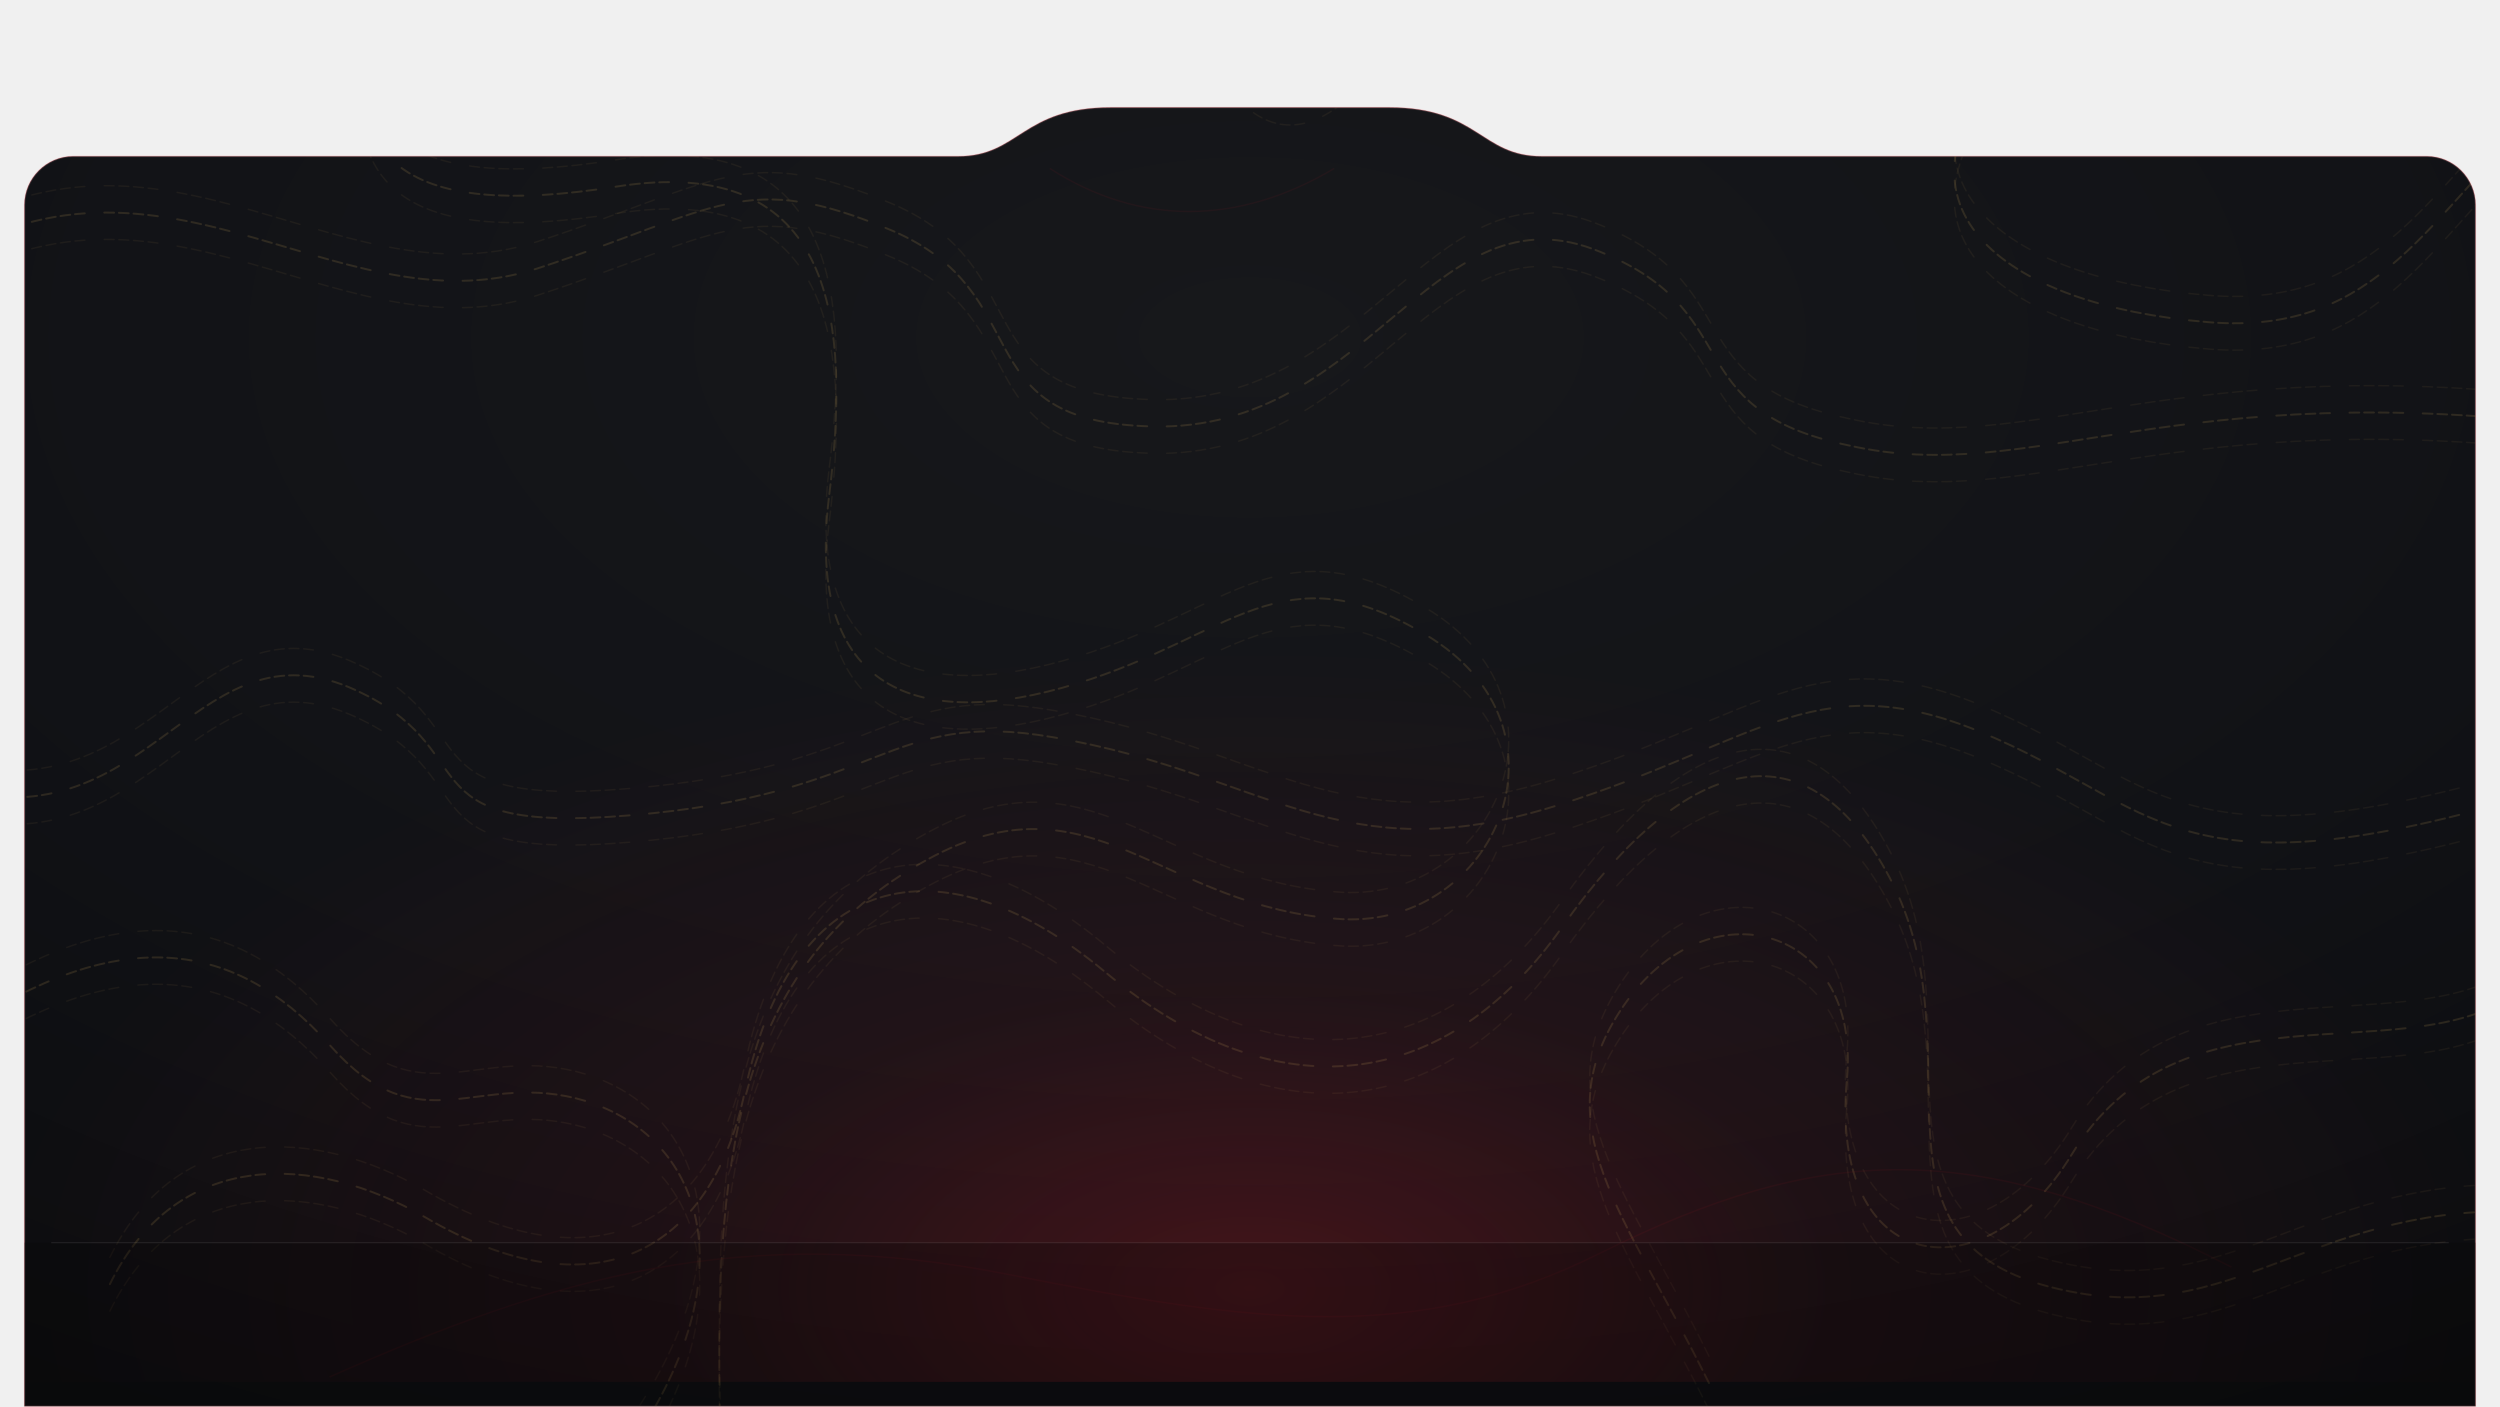
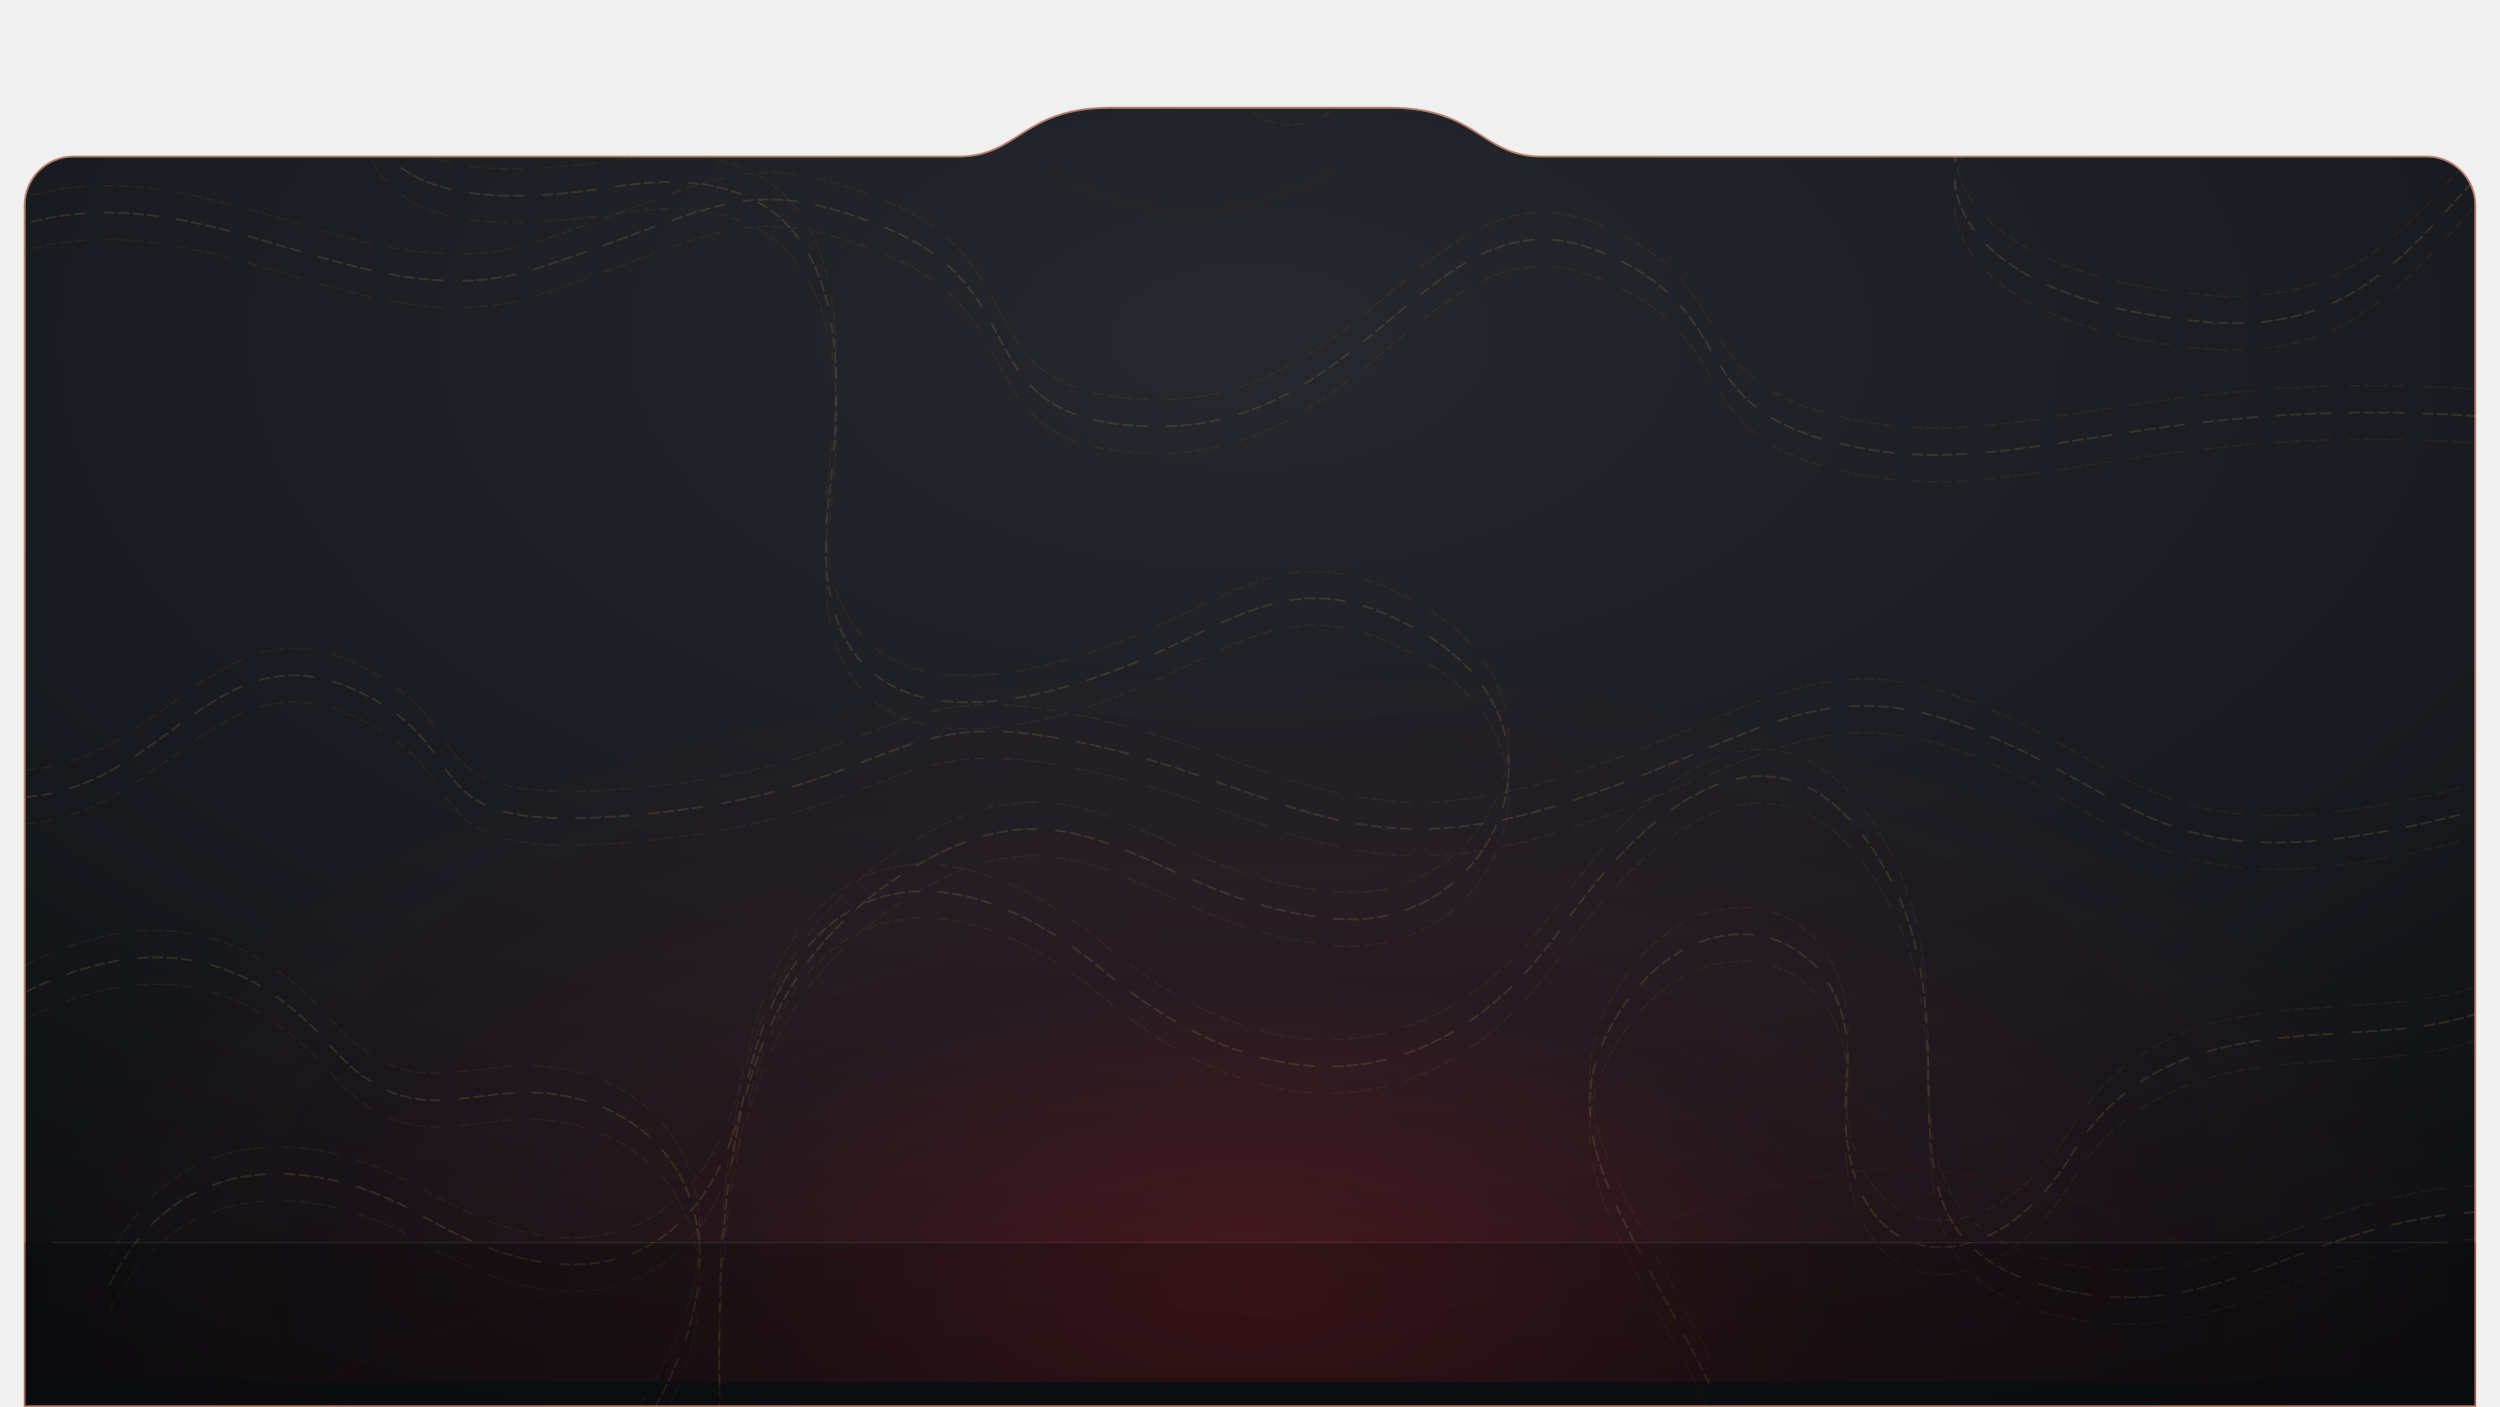
<svg xmlns="http://www.w3.org/2000/svg" width="2048" height="1152" viewBox="0 0 2048 1152">
  <style>
    /* the stitch flows along each ridge: the path stays put, the dashes travel (pattern length 60) */
    .st { animation: stitch 9s linear infinite; }
    .st-a { animation-duration: 12s; animation-direction: reverse; }
    .st-c { animation-duration: 7s; }
    @keyframes stitch { to { stroke-dashoffset: -60; } }
    @media (prefers-reduced-motion: reduce) { .st { animation: none; } }
  </style>
  <defs>
    <radialGradient id="cardFill" cx="50%" cy="18%" r="100%">
-       <stop offset="0" stop-color="#17181B" />
-       <stop offset="0.55" stop-color="#111216" />
+       <stop offset="0" stop-color="#26282E" />
+       <stop offset="0.55" stop-color="#181A1F" />
      <stop offset="1" stop-color="#0A0B0D" />
    </radialGradient>
    <radialGradient id="redVignette" cx="50%" cy="92%" r="52%">
      <stop offset="0" stop-color="#F32231" stop-opacity="0.23" />
      <stop offset="0.46" stop-color="#F32231" stop-opacity="0.07" />
      <stop offset="1" stop-color="#F32231" stop-opacity="0" />
    </radialGradient>
    <clipPath id="cardClip">
      <path d="M60 128 H785 C835 128 837 88 910 88 H1138 C1211 88 1213 128 1263 128 H1988 C2010 128 2028 146 2028 168 V1152 H20 V168 C20 146 38 128 60 128 Z" />
    </clipPath>
  </defs>
  <path d="M60 128 H785 C835 128 837 88 910 88 H1138 C1211 88 1213 128 1263 128 H1988 C2010 128 2028 146 2028 168 V1152 H20 V168 C20 146 38 128 60 128 Z" fill="url(#cardFill)" />
-   <path d="M60 128 H785 C835 128 837 88 910 88 H1138 C1211 88 1213 128 1263 128 H1988 C2010 128 2028 146 2028 168 V1152 H20 V168 C20 146 38 128 60 128 Z" fill="none" stroke="#FFFFFF" stroke-opacity="0.12" stroke-width="1.4" />
-   <path d="M60 128 H785 C835 128 837 88 910 88 H1138 C1211 88 1213 128 1263 128 H1988 C2010 128 2028 146 2028 168 V1152 H20 V168 C20 146 38 128 60 128 Z" fill="none" stroke="#F32231" stroke-opacity="0.20" stroke-width="0.9" />
+   <path d="M60 128 H785 C835 128 837 88 910 88 H1138 C1211 88 1213 128 1263 128 H1988 C2010 128 2028 146 2028 168 V1152 H20 V168 C20 146 38 128 60 128 Z" fill="none" stroke="#F3EADC" stroke-opacity="0.55" stroke-width="2" />
+   <path d="M60 128 H785 C835 128 837 88 910 88 H1138 C1211 88 1213 128 1263 128 H1988 C2010 128 2028 146 2028 168 V1152 H20 V168 C20 146 38 128 60 128 Z" fill="none" stroke="#C4553A" stroke-opacity="0.6" stroke-width="1.2" />
  <g clip-path="url(#cardClip)">
    <rect x="20" y="128" width="2008" height="1004" fill="url(#redVignette)" />
    <g class="st st-a" transform="translate(0 -22)" fill="none" stroke="#C9A45C" stroke-opacity="0.07" stroke-width="1.2" stroke-linecap="round" stroke-dasharray="8 4 8 4 8 4 8 16">
      <path d="M-80 236 C120 80 270 275 440 220 C590 171 610 138 731 189 C850 240 790 342 935 349 C1120 360 1170 154 1305 204 C1435 253 1370 335 1515 365 C1665 399 1780 306 2120 350" />
      <path d="M-60 640 C120 705 154 508 286 563 C403 613 324 684 515 668 C725 651 725 580 863 604 C1038 634 1096 716 1275 660 C1445 607 1490 540 1635 605 C1775 667 1790 742 2110 640" />
      <path d="M90 1052 C145 940 258 945 348 997 C486 1078 582 1027 610 895 C650 704 778 690 905 796 C1048 915 1186 893 1280 759 C1384 612 1482 594 1548 719 C1625 864 1510 1022 1696 1058 C1840 1087 1906 974 2098 995" />
      <path d="M1650 42 C1535 166 1636 250 1810 264 C1950 275 1990 175 2085 87" />
      <path d="M964 -30 C1014 100 1074 125 1158 -8" />
      <path d="M-50 856 C90 755 190 766 270 856 C345 941 391 875 480 902 C575 932 611 1040 523 1175" />
      <path d="M1400 1133 C1330 991 1263 922 1330 824 C1400 722 1525 760 1513 884 C1498 1045 1625 1064 1697 946 C1786 800 1964 878 2058 816" />
      <path d="M310 -30 C260 136 333 180 504 153 C686 124 697 265 679 408 C660 566 752 600 882 560 C1008 522 1050 449 1168 520 C1296 596 1226 759 1100 753 C950 744 895 630 760 704 C600 791 585 957 590 1168" />
    </g>
    <g class="st" transform="translate(0 0)" fill="none" stroke="#C9A45C" stroke-opacity="0.16" stroke-width="1.6" stroke-linecap="round" stroke-dasharray="8 4 8 4 8 4 8 16">
      <path d="M-80 236 C120 80 270 275 440 220 C590 171 610 138 731 189 C850 240 790 342 935 349 C1120 360 1170 154 1305 204 C1435 253 1370 335 1515 365 C1665 399 1780 306 2120 350" />
      <path d="M-60 640 C120 705 154 508 286 563 C403 613 324 684 515 668 C725 651 725 580 863 604 C1038 634 1096 716 1275 660 C1445 607 1490 540 1635 605 C1775 667 1790 742 2110 640" />
      <path d="M90 1052 C145 940 258 945 348 997 C486 1078 582 1027 610 895 C650 704 778 690 905 796 C1048 915 1186 893 1280 759 C1384 612 1482 594 1548 719 C1625 864 1510 1022 1696 1058 C1840 1087 1906 974 2098 995" />
      <path d="M1650 42 C1535 166 1636 250 1810 264 C1950 275 1990 175 2085 87" />
      <path d="M964 -30 C1014 100 1074 125 1158 -8" />
      <path d="M-50 856 C90 755 190 766 270 856 C345 941 391 875 480 902 C575 932 611 1040 523 1175" />
      <path d="M1400 1133 C1330 991 1263 922 1330 824 C1400 722 1525 760 1513 884 C1498 1045 1625 1064 1697 946 C1786 800 1964 878 2058 816" />
      <path d="M310 -30 C260 136 333 180 504 153 C686 124 697 265 679 408 C660 566 752 600 882 560 C1008 522 1050 449 1168 520 C1296 596 1226 759 1100 753 C950 744 895 630 760 704 C600 791 585 957 590 1168" />
    </g>
    <g class="st st-c" transform="translate(0 22)" fill="none" stroke="#C9A45C" stroke-opacity="0.07" stroke-width="1.2" stroke-linecap="round" stroke-dasharray="8 4 8 4 8 4 8 16">
      <path d="M-80 236 C120 80 270 275 440 220 C590 171 610 138 731 189 C850 240 790 342 935 349 C1120 360 1170 154 1305 204 C1435 253 1370 335 1515 365 C1665 399 1780 306 2120 350" />
      <path d="M-60 640 C120 705 154 508 286 563 C403 613 324 684 515 668 C725 651 725 580 863 604 C1038 634 1096 716 1275 660 C1445 607 1490 540 1635 605 C1775 667 1790 742 2110 640" />
      <path d="M90 1052 C145 940 258 945 348 997 C486 1078 582 1027 610 895 C650 704 778 690 905 796 C1048 915 1186 893 1280 759 C1384 612 1482 594 1548 719 C1625 864 1510 1022 1696 1058 C1840 1087 1906 974 2098 995" />
      <path d="M1650 42 C1535 166 1636 250 1810 264 C1950 275 1990 175 2085 87" />
      <path d="M964 -30 C1014 100 1074 125 1158 -8" />
      <path d="M-50 856 C90 755 190 766 270 856 C345 941 391 875 480 902 C575 932 611 1040 523 1175" />
      <path d="M1400 1133 C1330 991 1263 922 1330 824 C1400 722 1525 760 1513 884 C1498 1045 1625 1064 1697 946 C1786 800 1964 878 2058 816" />
      <path d="M310 -30 C260 136 333 180 504 153 C686 124 697 265 679 408 C660 566 752 600 882 560 C1008 522 1050 449 1168 520 C1296 596 1226 759 1100 753 C950 744 895 630 760 704 C600 791 585 957 590 1168" />
    </g>
    <g fill="none" stroke="#F32231" stroke-opacity="0.055" stroke-width="1.2">
      <path d="M270 1128 C455 1046 608 1001 826 1044 C1027 1084 1160 1102 1310 1027 C1490 937 1618 930 1828 1038" />
      <path d="M860 138 C933 185 1014 185 1093 138" />
    </g>
    <rect x="20" y="1018" width="2008" height="134" fill="#050506" fill-opacity="0.26" />
    <line x1="42" y1="1018" x2="2006" y2="1018" stroke="#FFFFFF" stroke-opacity="0.08" />
  </g>
</svg>
